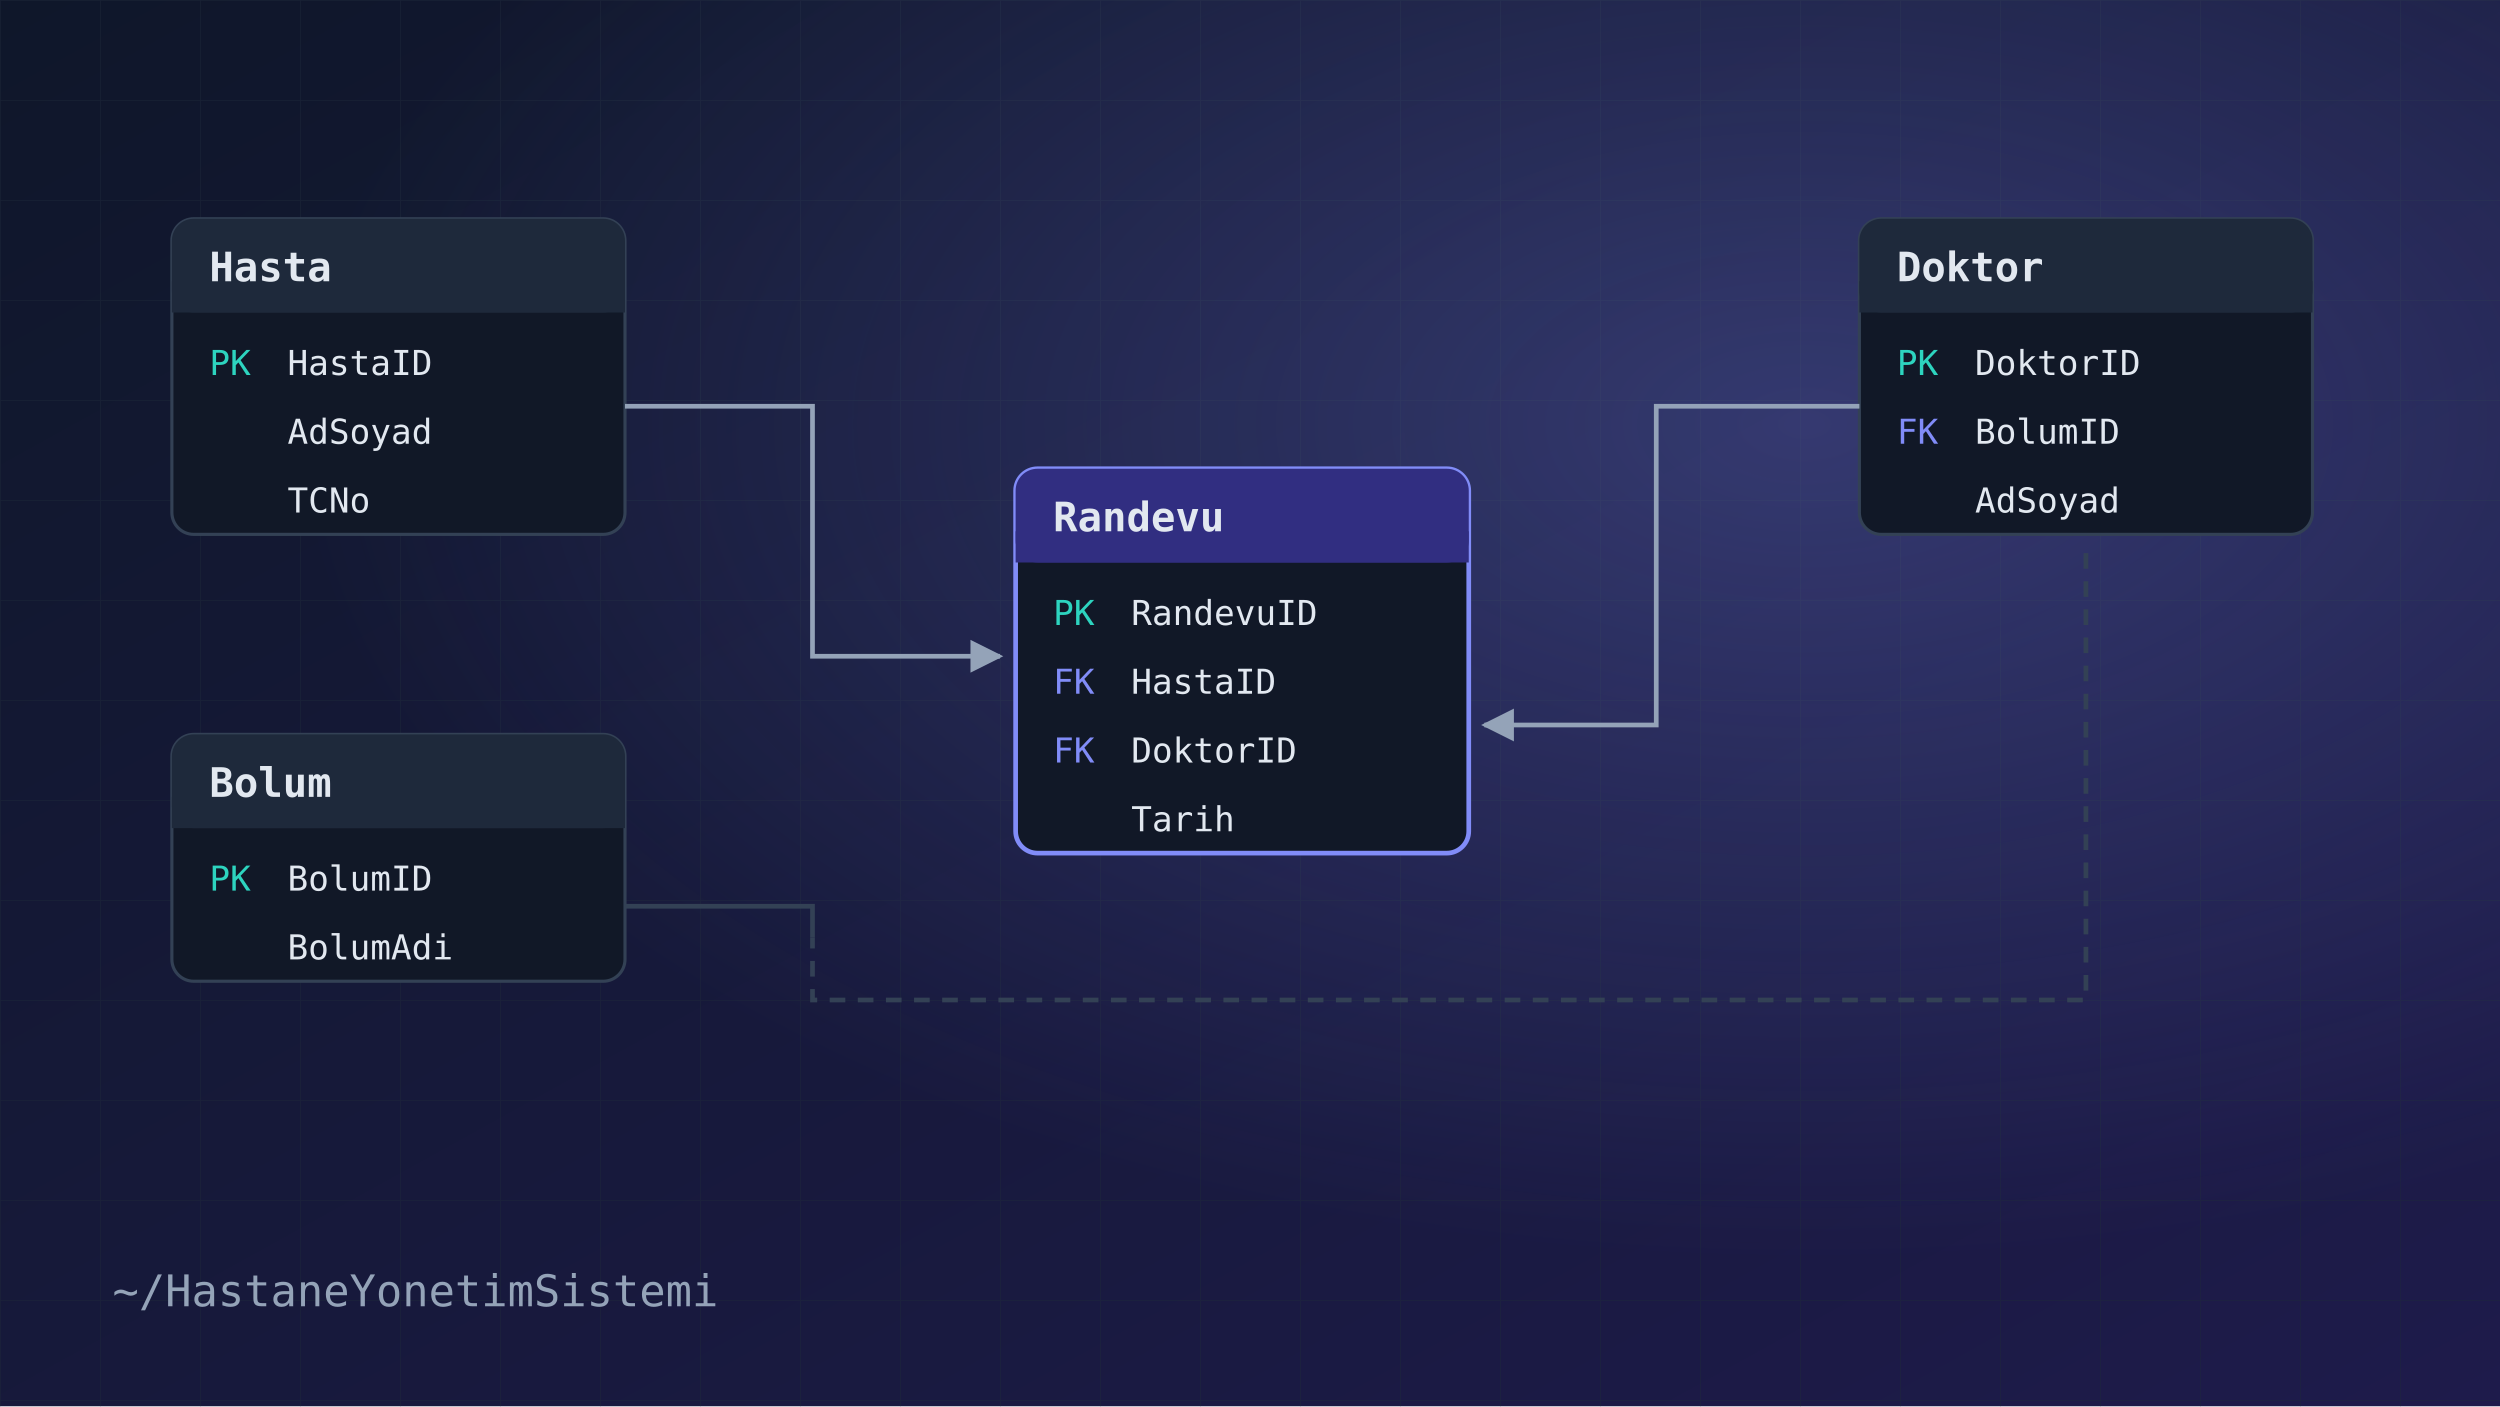
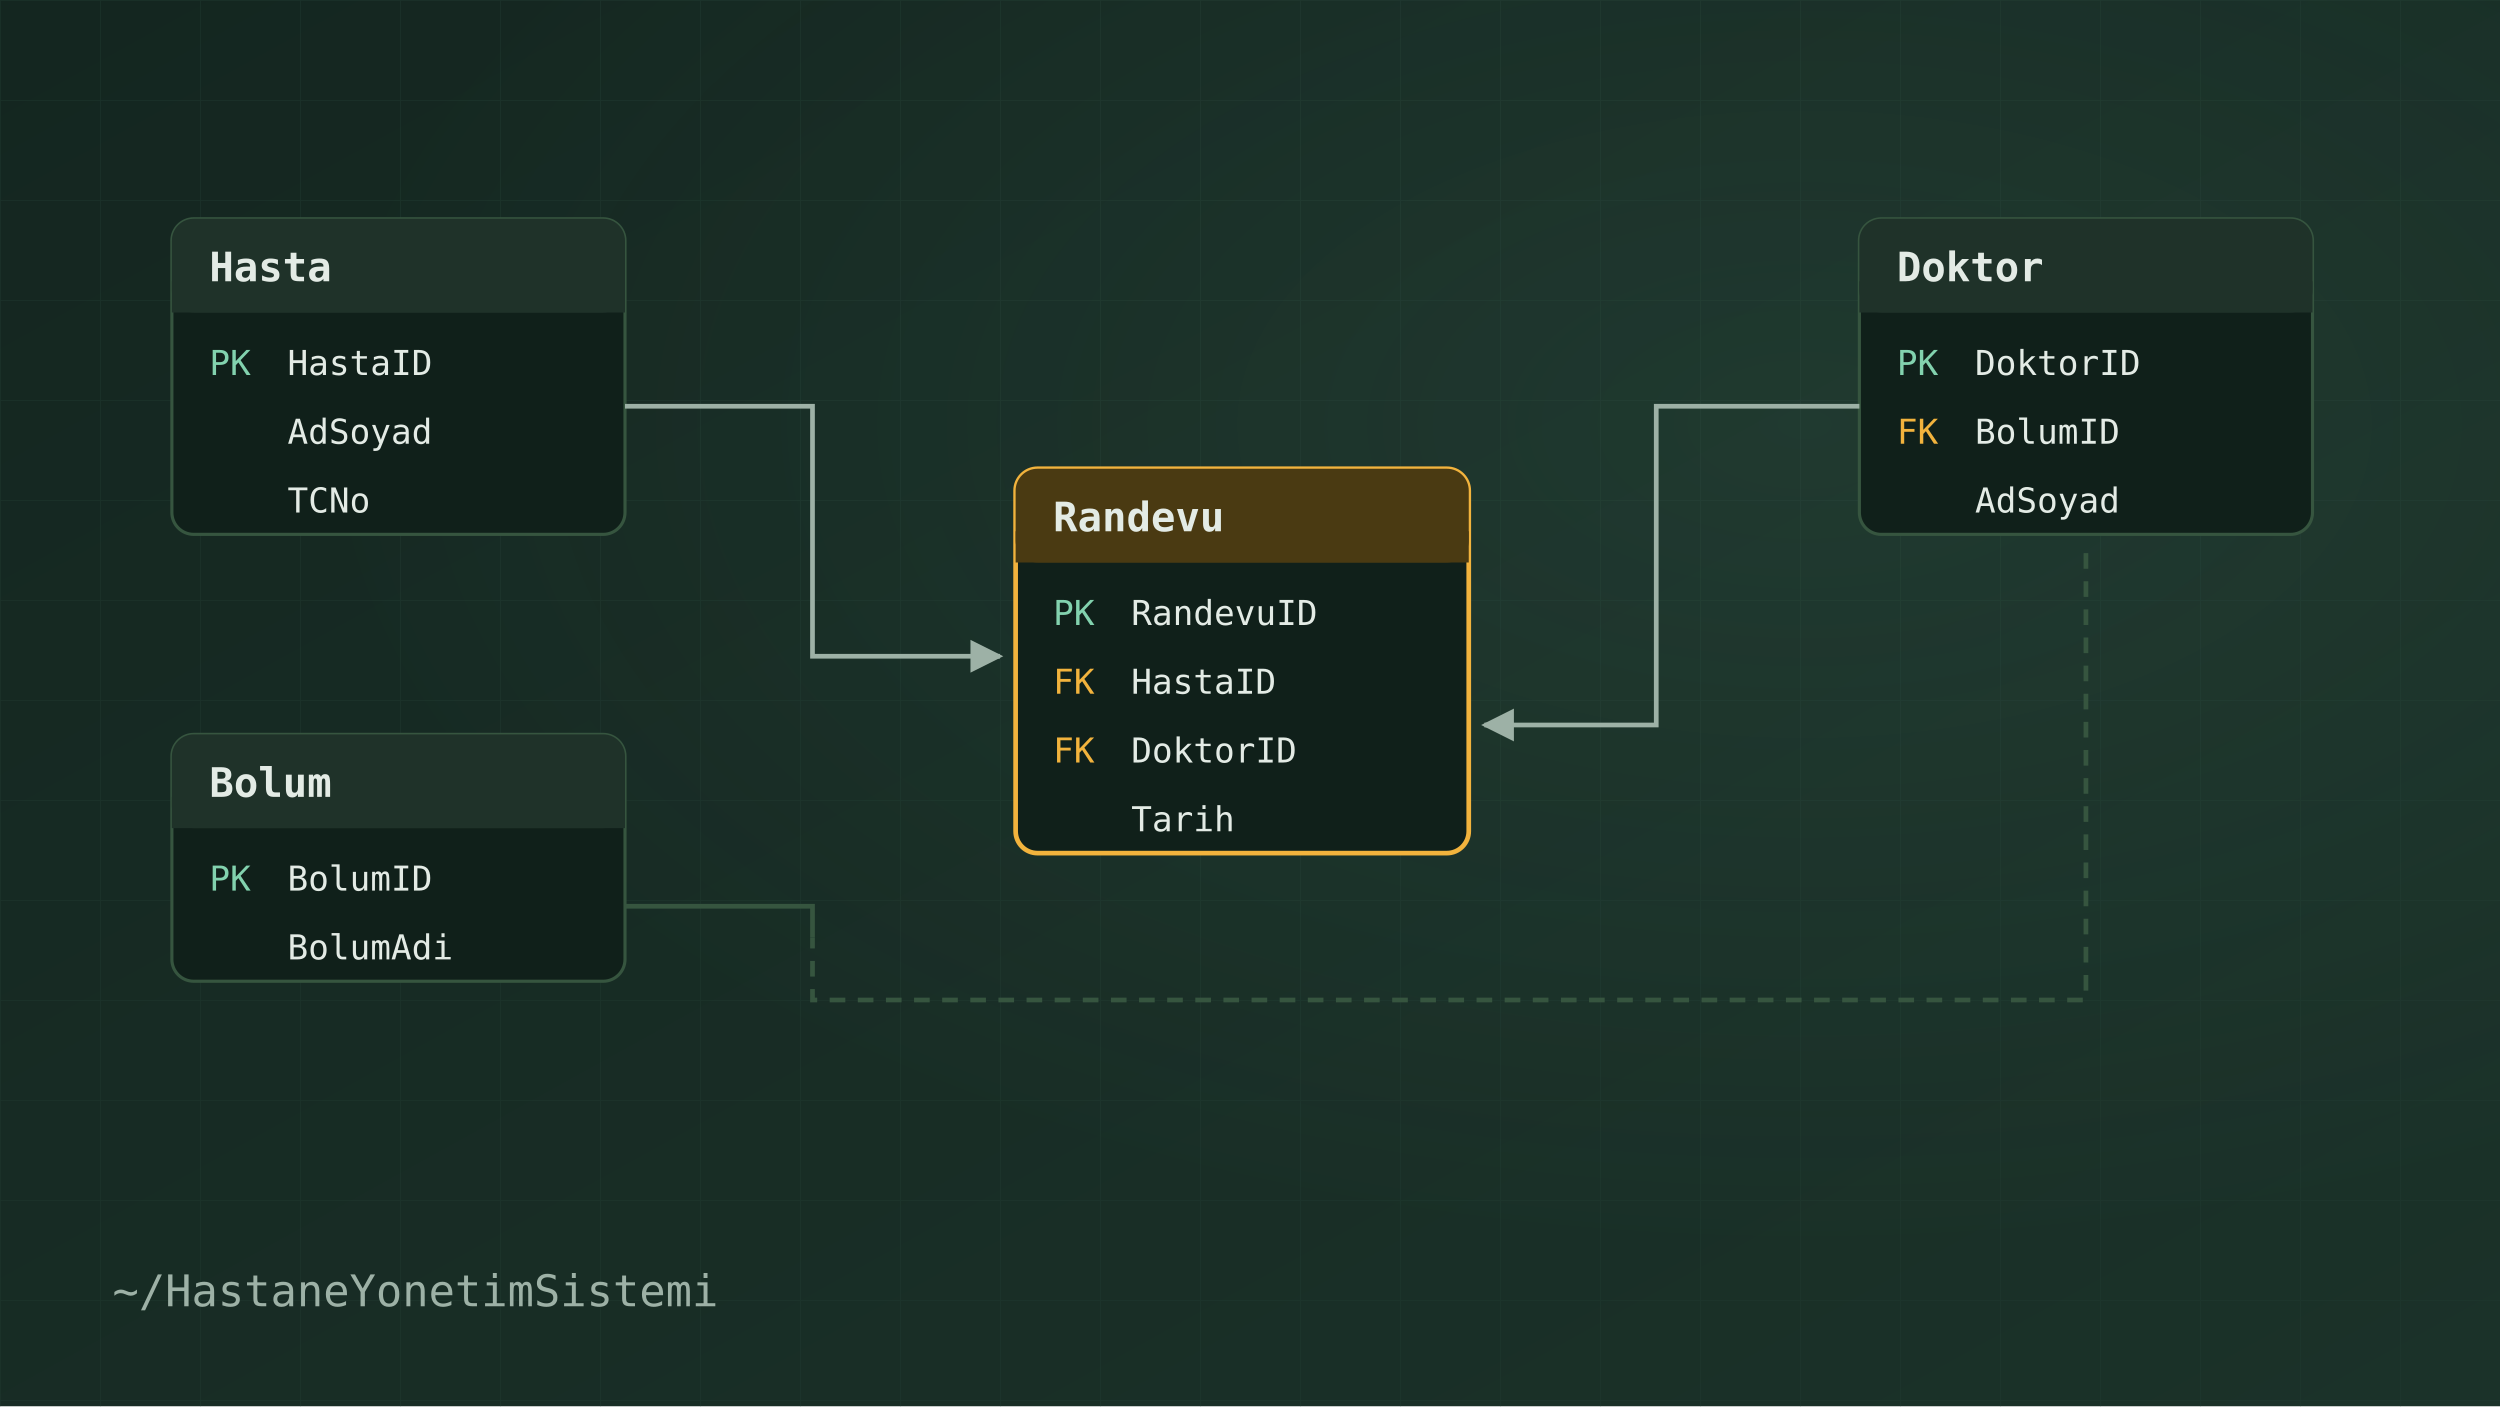
<svg xmlns="http://www.w3.org/2000/svg" viewBox="0 0 1600 900" width="1600" height="900" role="img">
  <defs>
    <linearGradient id="bg" x1="0" y1="0" x2="1" y2="1">
-       <stop offset="0" stop-color="#0F172A" />
-       <stop offset="1" stop-color="#1E1B4B" />
+       <stop offset="0" stop-color="#142620" />
+       <stop offset="1" stop-color="#1B3229" />
    </linearGradient>
    <radialGradient id="glow" cx=".72" cy=".3" r=".6">
-       <stop offset="0" stop-color="#818CF8" stop-opacity=".28" />
-       <stop offset="1" stop-color="#818CF8" stop-opacity="0" />
+       <stop offset="0" stop-color="#82D2AE" stop-opacity=".08" />
+       <stop offset="1" stop-color="#82D2AE" stop-opacity="0" />
    </radialGradient>
    <pattern id="grid" width="64" height="64" patternUnits="userSpaceOnUse">
-       <path d="M64 0H0V64" fill="none" stroke="#1E293B" stroke-width="1" />
+       <path d="M64 0H0V64" fill="none" stroke="#203A30" stroke-width="1" />
    </pattern>
    <marker id="arr" viewBox="0 0 10 10" refX="9" refY="5" markerWidth="7" markerHeight="7" orient="auto-start-reverse">
-       <path d="M0 0L10 5L0 10z" fill="#94A3B8" />
+       <path d="M0 0L10 5L0 10z" fill="#9DB1A6" />
    </marker>
  </defs>
  <rect width="1600" height="900" fill="url(#bg)" />
  <rect width="1600" height="900" fill="url(#grid)" opacity=".55" />
  <rect width="1600" height="900" fill="url(#glow)" />
-   <rect x="110" y="140" width="290" height="202" rx="14" fill="#111827" stroke="#334155" stroke-width="2" />
-   <rect x="110" y="140" width="290" height="60" rx="14" fill="#1E293B" />
-   <rect x="110" y="180" width="290" height="20" fill="#1E293B" />
-   <text x="134" y="180" font-family="ui-monospace, 'JetBrains Mono', Consolas, monospace" font-size="26" font-weight="600" fill="#E2E8F0">Hasta</text>
-   <text x="134" y="240" font-family="ui-monospace, 'JetBrains Mono', Consolas, monospace" font-size="22" fill="#2DD4BF">PK</text>
-   <text x="184" y="240" font-family="ui-monospace, 'JetBrains Mono', Consolas, monospace" font-size="22" fill="#E2E8F0">HastaID</text>
-   <text x="134" y="284" font-family="ui-monospace, 'JetBrains Mono', Consolas, monospace" font-size="22" fill="#94A3B8">  </text>
-   <text x="184" y="284" font-family="ui-monospace, 'JetBrains Mono', Consolas, monospace" font-size="22" fill="#E2E8F0">AdSoyad</text>
-   <text x="134" y="328" font-family="ui-monospace, 'JetBrains Mono', Consolas, monospace" font-size="22" fill="#94A3B8">  </text>
-   <text x="184" y="328" font-family="ui-monospace, 'JetBrains Mono', Consolas, monospace" font-size="22" fill="#E2E8F0">TCNo</text>
-   <rect x="110" y="470" width="290" height="158" rx="14" fill="#111827" stroke="#334155" stroke-width="2" />
-   <rect x="110" y="470" width="290" height="60" rx="14" fill="#1E293B" />
-   <rect x="110" y="510" width="290" height="20" fill="#1E293B" />
-   <text x="134" y="510" font-family="ui-monospace, 'JetBrains Mono', Consolas, monospace" font-size="26" font-weight="600" fill="#E2E8F0">Bolum</text>
-   <text x="134" y="570" font-family="ui-monospace, 'JetBrains Mono', Consolas, monospace" font-size="22" fill="#2DD4BF">PK</text>
-   <text x="184" y="570" font-family="ui-monospace, 'JetBrains Mono', Consolas, monospace" font-size="22" fill="#E2E8F0">BolumID</text>
-   <text x="134" y="614" font-family="ui-monospace, 'JetBrains Mono', Consolas, monospace" font-size="22" fill="#94A3B8">  </text>
-   <text x="184" y="614" font-family="ui-monospace, 'JetBrains Mono', Consolas, monospace" font-size="22" fill="#E2E8F0">BolumAdi</text>
-   <rect x="1190" y="140" width="290" height="202" rx="14" fill="#111827" stroke="#334155" stroke-width="2" />
-   <rect x="1190" y="140" width="290" height="60" rx="14" fill="#1E293B" />
-   <rect x="1190" y="180" width="290" height="20" fill="#1E293B" />
-   <text x="1214" y="180" font-family="ui-monospace, 'JetBrains Mono', Consolas, monospace" font-size="26" font-weight="600" fill="#E2E8F0">Doktor</text>
-   <text x="1214" y="240" font-family="ui-monospace, 'JetBrains Mono', Consolas, monospace" font-size="22" fill="#2DD4BF">PK</text>
-   <text x="1264" y="240" font-family="ui-monospace, 'JetBrains Mono', Consolas, monospace" font-size="22" fill="#E2E8F0">DoktorID</text>
-   <text x="1214" y="284" font-family="ui-monospace, 'JetBrains Mono', Consolas, monospace" font-size="22" fill="#818CF8">FK</text>
-   <text x="1264" y="284" font-family="ui-monospace, 'JetBrains Mono', Consolas, monospace" font-size="22" fill="#E2E8F0">BolumID</text>
-   <text x="1214" y="328" font-family="ui-monospace, 'JetBrains Mono', Consolas, monospace" font-size="22" fill="#94A3B8">  </text>
-   <text x="1264" y="328" font-family="ui-monospace, 'JetBrains Mono', Consolas, monospace" font-size="22" fill="#E2E8F0">AdSoyad</text>
-   <rect x="650" y="300" width="290" height="246" rx="14" fill="#111827" stroke="#818CF8" stroke-width="3" />
-   <rect x="650" y="300" width="290" height="60" rx="14" fill="#312E81" />
-   <rect x="650" y="340" width="290" height="20" fill="#312E81" />
-   <text x="674" y="340" font-family="ui-monospace, 'JetBrains Mono', Consolas, monospace" font-size="26" font-weight="600" fill="#E2E8F0">Randevu</text>
-   <text x="674" y="400" font-family="ui-monospace, 'JetBrains Mono', Consolas, monospace" font-size="22" fill="#2DD4BF">PK</text>
-   <text x="724" y="400" font-family="ui-monospace, 'JetBrains Mono', Consolas, monospace" font-size="22" fill="#E2E8F0">RandevuID</text>
-   <text x="674" y="444" font-family="ui-monospace, 'JetBrains Mono', Consolas, monospace" font-size="22" fill="#818CF8">FK</text>
-   <text x="724" y="444" font-family="ui-monospace, 'JetBrains Mono', Consolas, monospace" font-size="22" fill="#E2E8F0">HastaID</text>
-   <text x="674" y="488" font-family="ui-monospace, 'JetBrains Mono', Consolas, monospace" font-size="22" fill="#818CF8">FK</text>
-   <text x="724" y="488" font-family="ui-monospace, 'JetBrains Mono', Consolas, monospace" font-size="22" fill="#E2E8F0">DoktorID</text>
-   <text x="674" y="532" font-family="ui-monospace, 'JetBrains Mono', Consolas, monospace" font-size="22" fill="#94A3B8">  </text>
-   <text x="724" y="532" font-family="ui-monospace, 'JetBrains Mono', Consolas, monospace" font-size="22" fill="#E2E8F0">Tarih</text>
-   <path d="M400 260H520V420H640" fill="none" stroke="#94A3B8" stroke-width="3" marker-end="url(#arr)" />
-   <path d="M1190 260H1060V464H950" fill="none" stroke="#94A3B8" stroke-width="3" marker-end="url(#arr)" />
-   <path d="M400 580H520V600" fill="none" stroke="#334155" stroke-width="3" />
-   <path d="M1335 354V640H520V600" fill="none" stroke="#334155" stroke-width="3" stroke-dasharray="10 8" />
-   <text x="72" y="836" font-family="ui-monospace, 'JetBrains Mono', Consolas, monospace" font-size="28" fill="#94A3B8">~/HastaneYonetimSistemi</text>
+   <rect x="110" y="140" width="290" height="202" rx="14" fill="#10201A" stroke="#36553F" stroke-width="2" />
+   <rect x="110" y="140" width="290" height="60" rx="14" fill="#1F3229" />
+   <rect x="110" y="180" width="290" height="20" fill="#1F3229" />
+   <text x="134" y="180" font-family="ui-monospace, 'JetBrains Mono', Consolas, monospace" font-size="26" font-weight="600" fill="#E3EBE5">Hasta</text>
+   <text x="134" y="240" font-family="ui-monospace, 'JetBrains Mono', Consolas, monospace" font-size="22" fill="#82D2AE">PK</text>
+   <text x="184" y="240" font-family="ui-monospace, 'JetBrains Mono', Consolas, monospace" font-size="22" fill="#E3EBE5">HastaID</text>
+   <text x="134" y="284" font-family="ui-monospace, 'JetBrains Mono', Consolas, monospace" font-size="22" fill="#9DB1A6">  </text>
+   <text x="184" y="284" font-family="ui-monospace, 'JetBrains Mono', Consolas, monospace" font-size="22" fill="#E3EBE5">AdSoyad</text>
+   <text x="134" y="328" font-family="ui-monospace, 'JetBrains Mono', Consolas, monospace" font-size="22" fill="#9DB1A6">  </text>
+   <text x="184" y="328" font-family="ui-monospace, 'JetBrains Mono', Consolas, monospace" font-size="22" fill="#E3EBE5">TCNo</text>
+   <rect x="110" y="470" width="290" height="158" rx="14" fill="#10201A" stroke="#36553F" stroke-width="2" />
+   <rect x="110" y="470" width="290" height="60" rx="14" fill="#1F3229" />
+   <rect x="110" y="510" width="290" height="20" fill="#1F3229" />
+   <text x="134" y="510" font-family="ui-monospace, 'JetBrains Mono', Consolas, monospace" font-size="26" font-weight="600" fill="#E3EBE5">Bolum</text>
+   <text x="134" y="570" font-family="ui-monospace, 'JetBrains Mono', Consolas, monospace" font-size="22" fill="#82D2AE">PK</text>
+   <text x="184" y="570" font-family="ui-monospace, 'JetBrains Mono', Consolas, monospace" font-size="22" fill="#E3EBE5">BolumID</text>
+   <text x="134" y="614" font-family="ui-monospace, 'JetBrains Mono', Consolas, monospace" font-size="22" fill="#9DB1A6">  </text>
+   <text x="184" y="614" font-family="ui-monospace, 'JetBrains Mono', Consolas, monospace" font-size="22" fill="#E3EBE5">BolumAdi</text>
+   <rect x="1190" y="140" width="290" height="202" rx="14" fill="#10201A" stroke="#36553F" stroke-width="2" />
+   <rect x="1190" y="140" width="290" height="60" rx="14" fill="#1F3229" />
+   <rect x="1190" y="180" width="290" height="20" fill="#1F3229" />
+   <text x="1214" y="180" font-family="ui-monospace, 'JetBrains Mono', Consolas, monospace" font-size="26" font-weight="600" fill="#E3EBE5">Doktor</text>
+   <text x="1214" y="240" font-family="ui-monospace, 'JetBrains Mono', Consolas, monospace" font-size="22" fill="#82D2AE">PK</text>
+   <text x="1264" y="240" font-family="ui-monospace, 'JetBrains Mono', Consolas, monospace" font-size="22" fill="#E3EBE5">DoktorID</text>
+   <text x="1214" y="284" font-family="ui-monospace, 'JetBrains Mono', Consolas, monospace" font-size="22" fill="#F2B33D">FK</text>
+   <text x="1264" y="284" font-family="ui-monospace, 'JetBrains Mono', Consolas, monospace" font-size="22" fill="#E3EBE5">BolumID</text>
+   <text x="1214" y="328" font-family="ui-monospace, 'JetBrains Mono', Consolas, monospace" font-size="22" fill="#9DB1A6">  </text>
+   <text x="1264" y="328" font-family="ui-monospace, 'JetBrains Mono', Consolas, monospace" font-size="22" fill="#E3EBE5">AdSoyad</text>
+   <rect x="650" y="300" width="290" height="246" rx="14" fill="#10201A" stroke="#F2B33D" stroke-width="3" />
+   <rect x="650" y="300" width="290" height="60" rx="14" fill="#4A3A12" />
+   <rect x="650" y="340" width="290" height="20" fill="#4A3A12" />
+   <text x="674" y="340" font-family="ui-monospace, 'JetBrains Mono', Consolas, monospace" font-size="26" font-weight="600" fill="#E3EBE5">Randevu</text>
+   <text x="674" y="400" font-family="ui-monospace, 'JetBrains Mono', Consolas, monospace" font-size="22" fill="#82D2AE">PK</text>
+   <text x="724" y="400" font-family="ui-monospace, 'JetBrains Mono', Consolas, monospace" font-size="22" fill="#E3EBE5">RandevuID</text>
+   <text x="674" y="444" font-family="ui-monospace, 'JetBrains Mono', Consolas, monospace" font-size="22" fill="#F2B33D">FK</text>
+   <text x="724" y="444" font-family="ui-monospace, 'JetBrains Mono', Consolas, monospace" font-size="22" fill="#E3EBE5">HastaID</text>
+   <text x="674" y="488" font-family="ui-monospace, 'JetBrains Mono', Consolas, monospace" font-size="22" fill="#F2B33D">FK</text>
+   <text x="724" y="488" font-family="ui-monospace, 'JetBrains Mono', Consolas, monospace" font-size="22" fill="#E3EBE5">DoktorID</text>
+   <text x="674" y="532" font-family="ui-monospace, 'JetBrains Mono', Consolas, monospace" font-size="22" fill="#9DB1A6">  </text>
+   <text x="724" y="532" font-family="ui-monospace, 'JetBrains Mono', Consolas, monospace" font-size="22" fill="#E3EBE5">Tarih</text>
+   <path d="M400 260H520V420H640" fill="none" stroke="#9DB1A6" stroke-width="3" marker-end="url(#arr)" />
+   <path d="M1190 260H1060V464H950" fill="none" stroke="#9DB1A6" stroke-width="3" marker-end="url(#arr)" />
+   <path d="M400 580H520V600" fill="none" stroke="#36553F" stroke-width="3" />
+   <path d="M1335 354V640H520V600" fill="none" stroke="#36553F" stroke-width="3" stroke-dasharray="10 8" />
+   <text x="72" y="836" font-family="ui-monospace, 'JetBrains Mono', Consolas, monospace" font-size="28" fill="#9DB1A6">~/HastaneYonetimSistemi</text>
</svg>
